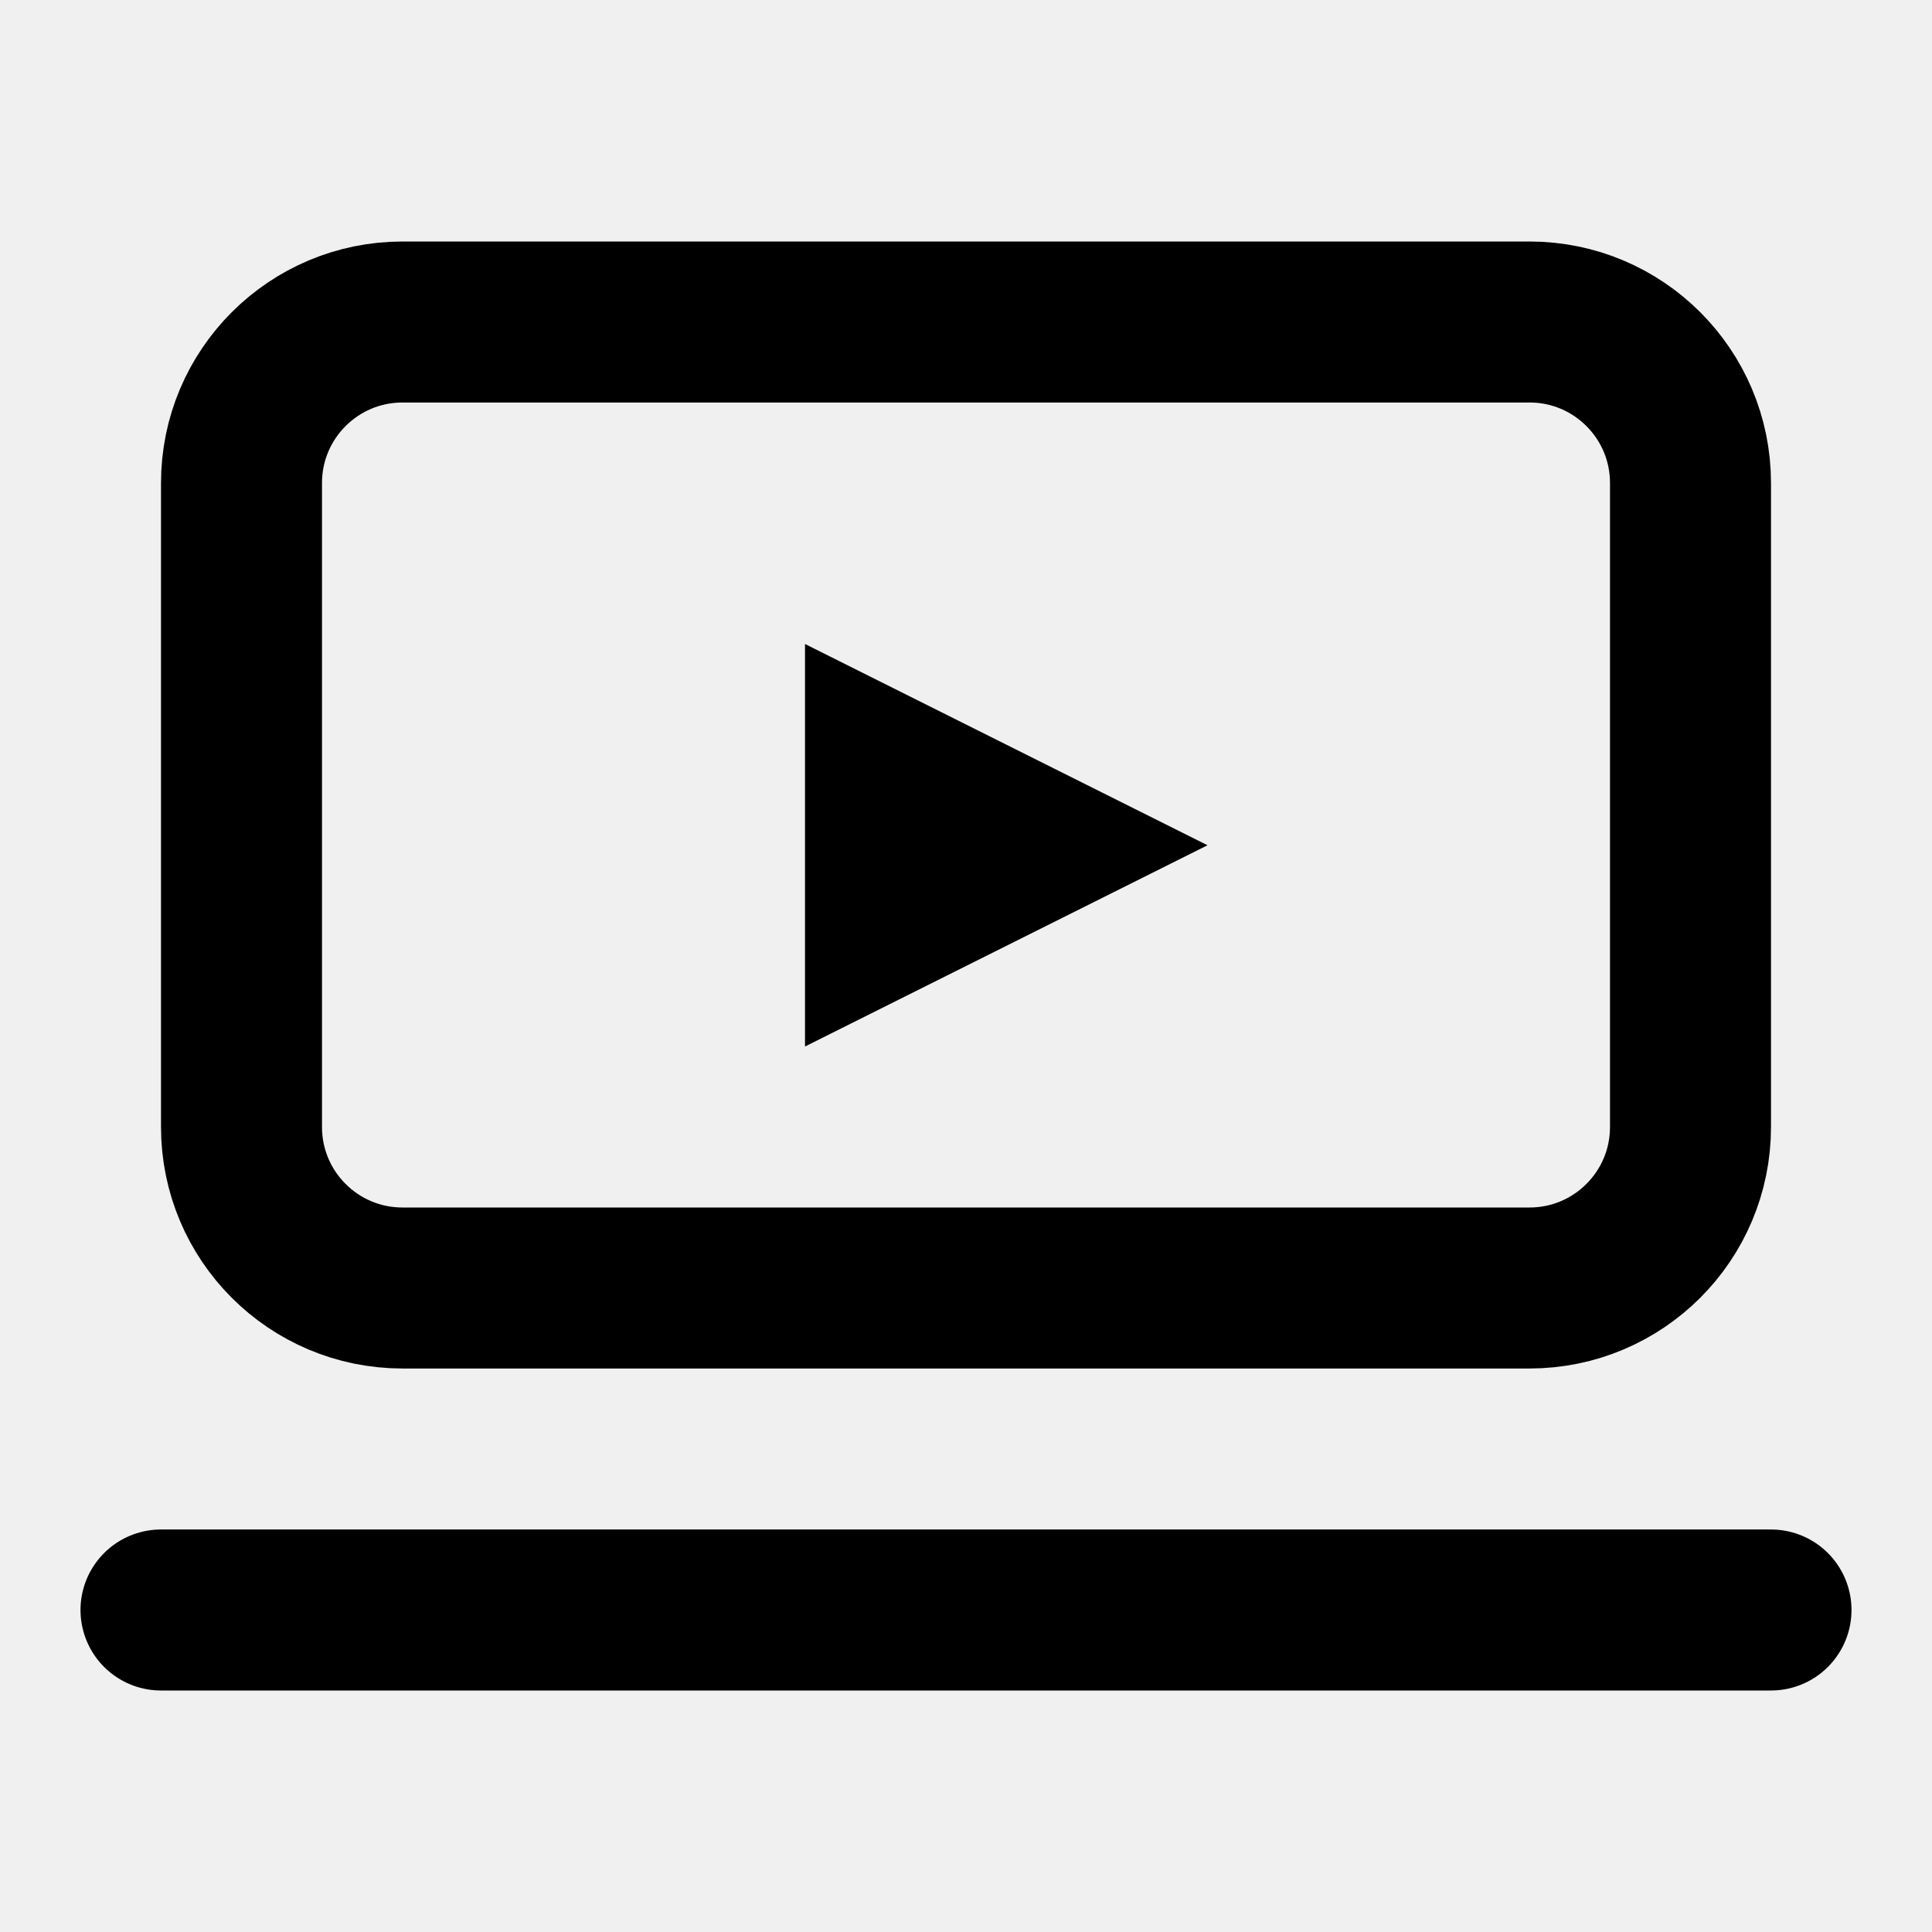
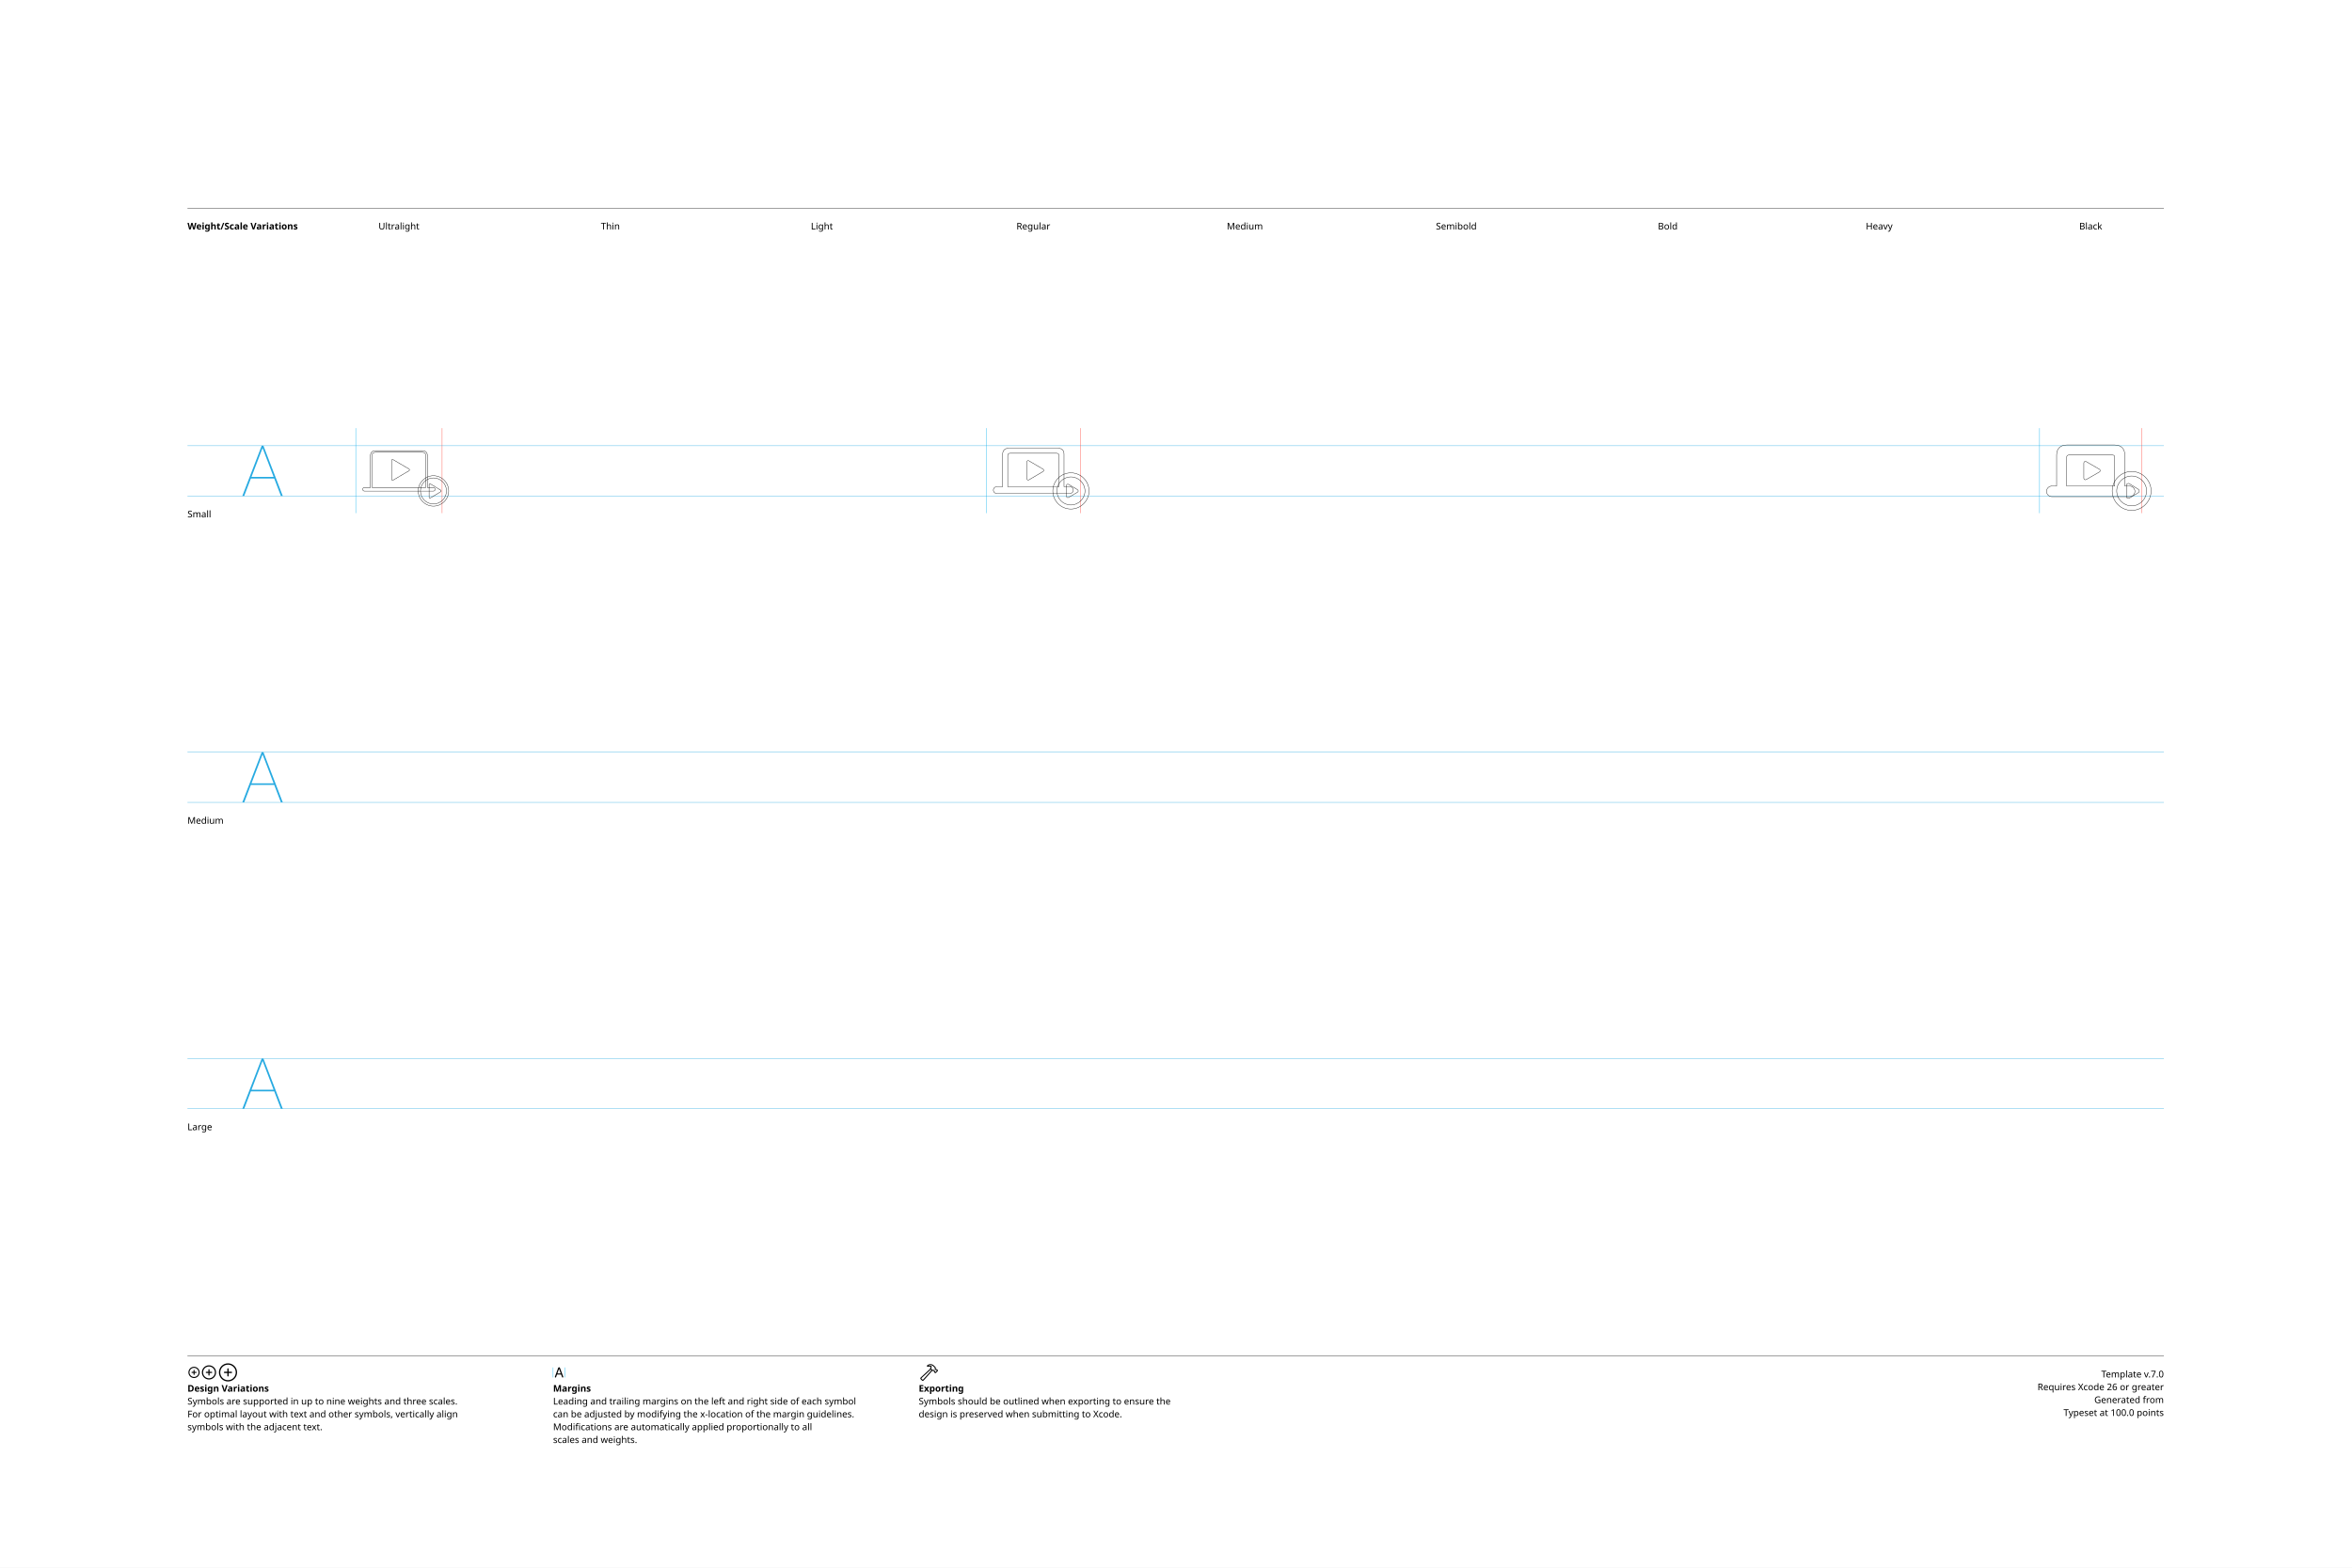
- <svg xmlns="http://www.w3.org/2000/svg" width="24" height="24" viewBox="0 0 24 24" fill="none" stroke="currentColor" stroke-width="2" stroke-linecap="round" stroke-linejoin="round">
-   <rect x="3" y="4" width="18" height="12" rx="2" />
-   <path d="M2 20h20" />
-   <polygon points="10 8 15 10.5 10 13 10 8" fill="currentColor" stroke="none" />
+ <svg xmlns="http://www.w3.org/2000/svg" version="1.1" viewBox="0 0 3300 2200">
+   <style>.defaults {-sfsymbols-variable-value-mode:color;-sfsymbols-draw-reverses-motion-groups:true}
+ 
+ .monochrome-0 {-sfsymbols-motion-group:1;-sfsymbols-layer-tags:-58efc4e9c4c0772c 7b348d31be1e3aca play.laptopcomputer}
+ .monochrome-1 {-sfsymbols-motion-group:1;-sfsymbols-layer-tags:-58efc4e9c4c0772c 7b348d31be1e3aca play.laptopcomputer}
+ .monochrome-2 {opacity:0.0;-sfsymbols-clear-behind:true;-sfsymbols-motion-group:0;-sfsymbols-layer-tags:-58efc4e9c4c0772c _badge play}
+ .monochrome-3 {-sfsymbols-motion-group:0;-sfsymbols-always-pulses:true;-sfsymbols-layer-tags:-58efc4e9c4c0772c _badge play}
+ .monochrome-4 {opacity:0.0;-sfsymbols-clear-behind:true;-sfsymbols-motion-group:0;-sfsymbols-always-pulses:true;-sfsymbols-layer-tags:-58efc4e9c4c0772c _badge play}
+ 
+ .multicolor-0:tintColor {-sfsymbols-motion-group:1;-sfsymbols-layer-tags:-58efc4e9c4c0772c 7b348d31be1e3aca play.laptopcomputer}
+ .multicolor-1:tintColor {-sfsymbols-motion-group:1;-sfsymbols-layer-tags:-58efc4e9c4c0772c 7b348d31be1e3aca play.laptopcomputer}
+ .multicolor-2:tintColor {opacity:0.0;-sfsymbols-clear-behind:true;-sfsymbols-motion-group:0;-sfsymbols-layer-tags:-58efc4e9c4c0772c _badge play}
+ .multicolor-3:tintColor {-sfsymbols-motion-group:0;-sfsymbols-always-pulses:true;-sfsymbols-layer-tags:-58efc4e9c4c0772c _badge play}
+ .multicolor-4:white {-sfsymbols-motion-group:0;-sfsymbols-always-pulses:true;-sfsymbols-layer-tags:-58efc4e9c4c0772c _badge play}
+ 
+ .hierarchical-0:secondary {-sfsymbols-motion-group:1;-sfsymbols-layer-tags:-58efc4e9c4c0772c 7b348d31be1e3aca play.laptopcomputer}
+ .hierarchical-1:secondary {-sfsymbols-motion-group:1;-sfsymbols-layer-tags:-58efc4e9c4c0772c 7b348d31be1e3aca play.laptopcomputer}
+ .hierarchical-2:primary {opacity:0.0;-sfsymbols-clear-behind:true;-sfsymbols-motion-group:0;-sfsymbols-layer-tags:-58efc4e9c4c0772c _badge play}
+ .hierarchical-3:primary {-sfsymbols-motion-group:0;-sfsymbols-always-pulses:true;-sfsymbols-layer-tags:-58efc4e9c4c0772c _badge play}
+ .hierarchical-4:primary {opacity:0.0;-sfsymbols-clear-behind:true;-sfsymbols-motion-group:0;-sfsymbols-always-pulses:true;-sfsymbols-layer-tags:-58efc4e9c4c0772c _badge play}
+ 
+ .SFSymbolsPreviewWireframe {fill:none;opacity:1.0;stroke:black;stroke-width:0.5}
+ </style>
+   <g id="Notes">
+     <rect height="2200" id="artboard" style="fill:white;opacity:1" width="3300" x="0" y="0" />
+     <line style="fill:none;stroke:black;opacity:1;stroke-width:0.5;" x1="263" x2="3036" y1="292" y2="292" />
+     <text style="stroke:none;fill:black;font-family:sans-serif;font-size:13;font-weight:bold;" transform="matrix(1 0 0 1 263 322)">Weight/Scale Variations</text>
+     <text style="stroke:none;fill:black;font-family:sans-serif;font-size:13;text-anchor:middle;" transform="matrix(1 0 0 1 559.711 322)">Ultralight</text>
+     <text style="stroke:none;fill:black;font-family:sans-serif;font-size:13;text-anchor:middle;" transform="matrix(1 0 0 1 856.422 322)">Thin</text>
+     <text style="stroke:none;fill:black;font-family:sans-serif;font-size:13;text-anchor:middle;" transform="matrix(1 0 0 1 1153.13 322)">Light</text>
+     <text style="stroke:none;fill:black;font-family:sans-serif;font-size:13;text-anchor:middle;" transform="matrix(1 0 0 1 1449.84 322)">Regular</text>
+     <text style="stroke:none;fill:black;font-family:sans-serif;font-size:13;text-anchor:middle;" transform="matrix(1 0 0 1 1746.56 322)">Medium</text>
+     <text style="stroke:none;fill:black;font-family:sans-serif;font-size:13;text-anchor:middle;" transform="matrix(1 0 0 1 2043.27 322)">Semibold</text>
+     <text style="stroke:none;fill:black;font-family:sans-serif;font-size:13;text-anchor:middle;" transform="matrix(1 0 0 1 2339.98 322)">Bold</text>
+     <text style="stroke:none;fill:black;font-family:sans-serif;font-size:13;text-anchor:middle;" transform="matrix(1 0 0 1 2636.69 322)">Heavy</text>
+     <text style="stroke:none;fill:black;font-family:sans-serif;font-size:13;text-anchor:middle;" transform="matrix(1 0 0 1 2933.4 322)">Black</text>
+     <line style="fill:none;stroke:black;opacity:1;stroke-width:0.5;" x1="263" x2="3036" y1="1903" y2="1903" />
+     <g transform="matrix(0.2 0 0 0.2 263 1933)">
+       <path d="m46.24 4.15c21.777 0 39.453-17.627 39.453-39.404s-17.676-39.404-39.453-39.404c-21.729 0-39.404 17.627-39.404 39.404s17.676 39.404 39.404 39.404Zm0-7.422c-17.676 0-31.934-14.307-31.934-31.982s14.258-31.982 31.934-31.982 31.982 14.307 31.982 31.982-14.307 31.982-31.982 31.982Zm3.613-17.773v-28.467c0-2.246-1.465-3.76-3.711-3.76-2.148 0-3.613 1.514-3.613 3.76v28.467c0 2.197 1.465 3.711 3.613 3.711 2.246 0 3.711-1.514 3.711-3.711Zm-17.822-10.596h28.418c2.197 0 3.711-1.465 3.711-3.613 0-2.197-1.514-3.711-3.711-3.711h-28.418c-2.246 0-3.76 1.514-3.76 3.711 0 2.148 1.514 3.613 3.76 3.613Z" />
+     </g>
+     <g transform="matrix(0.2 0 0 0.2 281.506 1933)">
+       <path d="m58.545 14.551c27.49 0 49.805-22.314 49.805-49.805s-22.314-49.805-49.805-49.805-49.805 22.314-49.805 49.805 22.314 49.805 49.805 49.805Zm0-8.301c-22.949 0-41.504-18.555-41.504-41.504s18.555-41.504 41.504-41.504 41.504 18.555 41.504 41.504-18.555 41.504-41.504 41.504Zm4.053-23.096v-36.914c0-2.49-1.709-4.199-4.15-4.199-2.393 0-4.053 1.709-4.053 4.199v36.914c0 2.441 1.66 4.15 4.053 4.15 2.441 0 4.15-1.66 4.15-4.15Zm-22.559-14.404h36.963c2.441 0 4.15-1.611 4.15-4.004 0-2.441-1.709-4.15-4.15-4.15h-36.963c-2.49 0-4.15 1.709-4.15 4.15 0 2.393 1.66 4.004 4.15 4.004Z" />
+     </g>
+     <g transform="matrix(0.2 0 0 0.2 304.924 1933)">
+       <path d="m74.853 28.32c35.107 0 63.623-28.467 63.623-63.574s-28.516-63.623-63.623-63.623-63.574 28.516-63.574 63.623 28.467 63.574 63.574 63.574Zm0-9.082c-30.127 0-54.492-24.365-54.492-54.492s24.365-54.492 54.492-54.492 54.492 24.365 54.492 54.492-24.365 54.492-54.492 54.492Zm4.443-30.322v-48.486c0-2.734-1.855-4.639-4.541-4.639-2.588 0-4.443 1.904-4.443 4.639v48.486c0 2.686 1.855 4.59 4.443 4.59 2.686 0 4.541-1.855 4.541-4.59Zm-28.711-19.775h48.486c2.686 0 4.59-1.807 4.59-4.395 0-2.734-1.855-4.59-4.59-4.59h-48.486c-2.734 0-4.59 1.855-4.59 4.59 0 2.588 1.855 4.395 4.59 4.395Z" />
+     </g>
+     <text style="stroke:none;fill:black;font-family:sans-serif;font-size:13;font-weight:bold;" transform="matrix(1 0 0 1 263 1953)">Design Variations</text>
+     <text style="stroke:none;fill:black;font-family:sans-serif;font-size:13;" transform="matrix(1 0 0 1 263 1971)">Symbols are supported in up to nine weights and three scales.</text>
+     <text style="stroke:none;fill:black;font-family:sans-serif;font-size:13;" transform="matrix(1 0 0 1 263 1989)">For optimal layout with text and other symbols, vertically align</text>
+     <text style="stroke:none;fill:black;font-family:sans-serif;font-size:13;" transform="matrix(1 0 0 1 263 2007)">symbols with the adjacent text.</text>
+     <line style="fill:none;stroke:#00AEEF;stroke-width:0.5;opacity:1.0;" x1="776" x2="776" y1="1919" y2="1933" />
+     <g transform="matrix(0.2 0 0 0.2 776 1933)">
+       <path d="m16.553 0.781c2.588 0 3.857-0.977 4.785-3.711l20.557-57.52h0.244l20.605 57.52c0.928 2.734 2.197 3.711 4.736 3.711 2.588 0 4.248-1.562 4.248-4.004 0-0.83-0.146-1.611-0.537-2.637l-22.9-60.986c-1.123-2.979-3.125-4.492-6.25-4.492-3.027 0-5.078 1.465-6.152 4.443l-22.9 61.084c-0.391 1.025-0.537 1.807-0.537 2.637 0 2.441 1.562 3.955 4.102 3.955Zm10.205-20.947h30.664c2.002 0 3.662-1.66 3.662-3.662 0-2.051-1.66-3.662-3.662-3.662h-30.664c-2.002 0-3.662 1.611-3.662 3.662 0 2.002 1.66 3.662 3.662 3.662Z" />
+     </g>
+     <line style="fill:none;stroke:#00AEEF;stroke-width:0.5;opacity:1.0;" x1="792.836" x2="792.836" y1="1919" y2="1933" />
+     <text style="stroke:none;fill:black;font-family:sans-serif;font-size:13;font-weight:bold;" transform="matrix(1 0 0 1 776 1953)">Margins</text>
+     <text style="stroke:none;fill:black;font-family:sans-serif;font-size:13;" transform="matrix(1 0 0 1 776 1971)">Leading and trailing margins on the left and right side of each symbol</text>
+     <text style="stroke:none;fill:black;font-family:sans-serif;font-size:13;" transform="matrix(1 0 0 1 776 1989)">can be adjusted by modifying the x-location of the margin guidelines.</text>
+     <text style="stroke:none;fill:black;font-family:sans-serif;font-size:13;" transform="matrix(1 0 0 1 776 2007)">Modifications are automatically applied proportionally to all</text>
+     <text style="stroke:none;fill:black;font-family:sans-serif;font-size:13;" transform="matrix(1 0 0 1 776 2025)">scales and weights.</text>
+     <g transform="matrix(0.2 0 0 0.2 1289 1933)">
+       <path d="m14.209 13.135 7.861 7.861c4.297 4.395 9.326 4.102 13.867-1.025l60.693-68.213-4.883-4.883-60.254 67.676c-1.807 1.953-3.467 2.441-5.811 0.098l-5.176-5.127c-2.295-2.295-1.807-3.955 0.195-5.811l67.481-62.158-4.883-4.834-68.066 62.598c-4.98 4.59-5.322 9.473-1.025 13.818Zm44.873-97.461c-2.051 2.002-2.246 4.883-1.074 6.787 1.123 1.807 3.467 3.027 6.592 2.246 5.859-1.66 12.598-2.393 18.896 0.928l-2.686 7.129c-1.611 4.004-0.732 6.885 1.709 9.424l10.254 10.303c2.344 2.393 4.541 2.441 7.08 1.953l4.443-0.732 2.588 2.539-0.195 2.246c-0.098 2.295 0.537 4.297 2.783 6.494l3.369 3.32c2.295 2.295 5.518 2.49 7.812 0.195l12.988-13.037c2.295-2.344 2.148-5.371-0.195-7.666l-3.418-3.418c-2.197-2.197-4.053-3.027-6.348-2.881l-2.344 0.244-2.441-2.441 1.025-4.688c0.635-2.734-0.244-4.98-2.881-7.617l-11.279-11.182c-12.94-12.842-35.596-11.035-46.68-0.146Zm7.08 2.051c8.789-6.396 25.977-5.664 33.691 1.953l12.305 12.207c1.025 1.025 1.221 1.807 0.928 3.32l-1.465 6.641 6.738 6.689 4.395-0.244c1.123-0.049 1.514 0.049 2.344 0.879l2.539 2.49-10.84 10.84-2.49-2.49c-0.83-0.879-0.977-1.221-0.928-2.393l0.293-4.346-6.689-6.738-6.836 1.172c-1.416 0.293-2.051 0.195-3.174-0.879l-8.936-8.887c-1.074-1.025-1.172-1.709-0.488-3.369l4.59-11.475c-6.104-6.348-17.041-7.52-25.586-4.59-0.684 0.244-0.928-0.391-0.391-0.781Z" />
+     </g>
+     <text style="stroke:none;fill:black;font-family:sans-serif;font-size:13;font-weight:bold;" transform="matrix(1 0 0 1 1289 1953)">Exporting</text>
+     <text style="stroke:none;fill:black;font-family:sans-serif;font-size:13;" transform="matrix(1 0 0 1 1289 1971)">Symbols should be outlined when exporting to ensure the</text>
+     <text style="stroke:none;fill:black;font-family:sans-serif;font-size:13;" transform="matrix(1 0 0 1 1289 1989)">design is preserved when submitting to Xcode.</text>
+     <text id="template-version" style="stroke:none;fill:black;font-family:sans-serif;font-size:13;text-anchor:end;" transform="matrix(1 0 0 1 3036 1933)">Template v.7.0</text>
+     <text style="stroke:none;fill:black;font-family:sans-serif;font-size:13;text-anchor:end;" transform="matrix(1 0 0 1 3036 1951)">Requires Xcode 26 or greater</text>
+     <text id="descriptive-name" style="stroke:none;fill:black;font-family:sans-serif;font-size:13;text-anchor:end;" transform="matrix(1 0 0 1 3036 1969)">Generated from </text>
+     <text style="stroke:none;fill:black;font-family:sans-serif;font-size:13;text-anchor:end;" transform="matrix(1 0 0 1 3036 1987)">Typeset at 100.0 points</text>
+     <text style="stroke:none;fill:black;font-family:sans-serif;font-size:13;" transform="matrix(1 0 0 1 263 726)">Small</text>
+     <text style="stroke:none;fill:black;font-family:sans-serif;font-size:13;" transform="matrix(1 0 0 1 263 1156)">Medium</text>
+     <text style="stroke:none;fill:black;font-family:sans-serif;font-size:13;" transform="matrix(1 0 0 1 263 1586)">Large</text>
+   </g>
+   <g id="Guides">
+     <g id="H-reference" style="fill:#27AAE1;stroke:none;" transform="matrix(1 0 0 1 339 696)">
+       <path d="M0.994 0L3.638 0L29.328-67.132L30.03-67.132L30.03-70.459L28.123-70.459ZM11.688-24.48L46.981-24.48L46.231-26.729L12.438-26.729ZM55.12 0L57.764 0L30.638-70.459L29.433-70.459L29.433-67.132Z" />
+     </g>
+     <line id="Baseline-S" style="fill:none;stroke:#27AAE1;opacity:1;stroke-width:0.5;" x1="263" x2="3036" y1="696" y2="696" />
+     <line id="Capline-S" style="fill:none;stroke:#27AAE1;opacity:1;stroke-width:0.5;" x1="263" x2="3036" y1="625.541" y2="625.541" />
+     <g id="H-reference" style="fill:#27AAE1;stroke:none;" transform="matrix(1 0 0 1 339 1126)">
+       <path d="M0.994 0L3.638 0L29.328-67.132L30.03-67.132L30.03-70.459L28.123-70.459ZM11.688-24.48L46.981-24.48L46.231-26.729L12.438-26.729ZM55.12 0L57.764 0L30.638-70.459L29.433-70.459L29.433-67.132Z" />
+     </g>
+     <line id="Baseline-M" style="fill:none;stroke:#27AAE1;opacity:1;stroke-width:0.5;" x1="263" x2="3036" y1="1126" y2="1126" />
+     <line id="Capline-M" style="fill:none;stroke:#27AAE1;opacity:1;stroke-width:0.5;" x1="263" x2="3036" y1="1055.54" y2="1055.54" />
+     <g id="H-reference" style="fill:#27AAE1;stroke:none;" transform="matrix(1 0 0 1 339 1556)">
+       <path d="M0.994 0L3.638 0L29.328-67.132L30.03-67.132L30.03-70.459L28.123-70.459ZM11.688-24.48L46.981-24.48L46.231-26.729L12.438-26.729ZM55.12 0L57.764 0L30.638-70.459L29.433-70.459L29.433-67.132Z" />
+     </g>
+     <line id="Baseline-L" style="fill:none;stroke:#27AAE1;opacity:1;stroke-width:0.5;" x1="263" x2="3036" y1="1556" y2="1556" />
+     <line id="Capline-L" style="fill:none;stroke:#27AAE1;opacity:1;stroke-width:0.5;" x1="263" x2="3036" y1="1485.54" y2="1485.54" />
+     <line id="right-margin-Black-S" style="fill:none;stroke:#FF3B30;stroke-width:0.5;opacity:1.0;" x1="3005.18" x2="3005.18" y1="600.785" y2="720.121" />
+     <line id="left-margin-Black-S" style="fill:none;stroke:#00AEEF;stroke-width:0.5;opacity:1.0;" x1="2861.62" x2="2861.62" y1="600.785" y2="720.121" />
+     <line id="right-margin-Regular-S" style="fill:none;stroke:#FF3B30;stroke-width:0.5;opacity:1.0;" x1="1515.74" x2="1515.74" y1="600.785" y2="720.121" />
+     <line id="left-margin-Regular-S" style="fill:none;stroke:#00AEEF;stroke-width:0.5;opacity:1.0;" x1="1383.95" x2="1383.95" y1="600.785" y2="720.121" />
+     <line id="right-margin-Ultralight-S" style="fill:none;stroke:#FF3B30;stroke-width:0.5;opacity:1.0;" x1="620.292" x2="620.292" y1="600.785" y2="720.121" />
+     <line id="left-margin-Ultralight-S" style="fill:none;stroke:#00AEEF;stroke-width:0.5;opacity:1.0;" x1="499.131" x2="499.131" y1="600.785" y2="720.121" />
+   </g>
+   <g id="Symbols">
+     <g id="Black-S" transform="matrix(1 0 0 1 2861.62 696)">
+       <path class="monochrome-0 multicolor-0:tintColor hierarchical-0:secondary SFSymbolsPreviewWireframe" d="M9.766-6.445C9.766-2.393 13.184 0.977 17.236 0.977L126.318 0.977C130.371 0.977 133.789-2.393 133.789-6.445C133.789-10.498 130.371-13.867 126.318-13.867L119.629-13.867L119.629-57.422C119.629-66.309 114.404-71.533 105.518-71.533L38.037-71.533C29.15-71.533 23.926-66.309 23.926-57.422L23.926-13.867L17.236-13.867C13.184-13.867 9.766-10.498 9.766-6.445ZM38.086-13.867L38.086-54.297C38.086-56.543 39.111-57.373 41.162-57.373L102.393-57.373C104.443-57.373 105.469-56.543 105.469-54.297L105.469-13.867Z" />
+       <path class="monochrome-1 multicolor-1:tintColor hierarchical-1:secondary SFSymbolsPreviewWireframe" d="M62.109-24.707C62.109-23.047 63.965-22.168 65.478-23.047L84.033-33.691C85.547-34.522 85.498-36.621 84.033-37.451L65.478-48.193C63.965-49.072 62.109-48.096 62.109-46.435Z" />
+       <path class="monochrome-2 multicolor-2:tintColor hierarchical-2:primary SFSymbolsPreviewWireframe" d="M129.204 20.249C144.145 20.249 156.499 7.847 156.499-7.095C156.499-22.036 144.145-34.341 129.204-34.341C114.263-34.341 101.909-22.036 101.909-7.095C101.909 7.847 114.263 20.249 129.204 20.249Z" />
+       <path class="monochrome-3 multicolor-3:tintColor hierarchical-3:primary SFSymbolsPreviewWireframe" d="M129.204 13.901C140.679 13.901 150.151 4.331 150.151-7.095C150.151-18.52 140.679-27.993 129.204-27.993C117.729-27.993 108.257-18.52 108.257-7.095C108.257 4.331 117.729 13.901 129.204 13.901Z" />
+       <path class="monochrome-4 multicolor-4:white hierarchical-4:primary SFSymbolsPreviewWireframe" d="M121.88 0.669L121.88-14.809C121.88-17.153 124.175-18.325 126.128-17.105L138.628-9.292C140.532-8.071 140.483-5.776 138.725-4.702L126.128 2.964C124.175 4.185 121.88 3.013 121.88 0.669Z" />
+     </g>
+     <g id="Regular-S" transform="matrix(1 0 0 1 1383.95 696)">
+       <path class="monochrome-0 multicolor-0:tintColor hierarchical-0:secondary SFSymbolsPreviewWireframe" d="M9.766-8.203C9.766-5.615 11.914-3.467 14.453-3.467L117.334-3.467C119.922-3.467 122.021-5.615 122.021-8.203C122.021-10.84 119.922-12.988 117.334-12.988L108.936-12.988L108.936-58.643C108.936-64.111 106.006-66.943 100.537-66.943L31.25-66.943C26.123-66.943 22.852-64.111 22.852-58.643L22.852-12.988L14.453-12.988C11.914-12.988 9.766-10.84 9.766-8.203ZM29.932-12.988L29.932-56.543C29.932-58.789 31.006-59.912 33.252-59.912L98.535-59.912C100.781-59.912 101.904-58.789 101.904-56.543L101.904-12.988Z" />
+       <path class="monochrome-1 multicolor-1:tintColor hierarchical-1:secondary SFSymbolsPreviewWireframe" d="M56.738-24.17C56.738-22.51 58.496-21.875 59.766-22.656L79.639-34.375C80.908-35.156 80.859-36.816 79.59-37.598L59.766-49.268C58.496-50.049 56.738-49.463 56.738-47.803Z" />
+       <path class="monochrome-2 multicolor-2:tintColor hierarchical-2:primary SFSymbolsPreviewWireframe" d="M118.587 18.345C132.454 18.345 144.026 6.821 144.026-7.046C144.026-20.962 132.551-32.437 118.587-32.437C104.671-32.437 93.196-20.962 93.196-7.046C93.196 6.968 104.622 18.345 118.587 18.345Z" />
+       <path class="monochrome-3 multicolor-3:tintColor hierarchical-3:primary SFSymbolsPreviewWireframe" d="M118.587 12.681C129.28 12.681 138.313 3.696 138.313-7.046C138.313-17.837 129.426-26.724 118.587-26.724C107.796-26.724 98.909-17.837 98.909-7.046C98.909 3.794 107.796 12.681 118.587 12.681Z" />
+       <path class="monochrome-4 multicolor-4:white hierarchical-4:primary SFSymbolsPreviewWireframe" d="M112.288 0.376L112.288-14.517C112.288-16.274 114.046-16.958 115.559-16.079L127.62-8.999C129.231-8.022 129.378-6.118 127.913-5.288L115.559 1.938C114.046 2.866 112.288 2.134 112.288 0.376Z" />
+     </g>
+     <g id="Ultralight-S" transform="matrix(1 0 0 1 499.131 696)">
+       <path class="monochrome-0 multicolor-0:tintColor hierarchical-0:secondary SFSymbolsPreviewWireframe" d="M9.766-9.384C9.766-7.886 10.779-6.827 12.274-6.827L108.888-6.827C110.34-6.827 111.396-7.886 111.396-9.384C111.396-10.84 110.34-11.898 108.888-11.898L100.535-11.898L100.535-56.281C100.535-61.114 98.059-63.538 93.272-63.538L27.89-63.538C23.126-63.538 20.627-61.114 20.627-56.281L20.627-11.898L12.274-11.898C10.779-11.898 9.766-10.84 9.766-9.384ZM22.848-11.898L22.848-56.089C22.848-59.606 24.603-61.365 28.166-61.365L92.995-61.365C96.558-61.365 98.317-59.606 98.317-56.089L98.317-11.898Z" />
+       <path class="monochrome-1 multicolor-1:tintColor hierarchical-1:secondary SFSymbolsPreviewWireframe" d="M50.199-23.398C50.199-22.237 51.458-21.693 52.5-22.248L74.644-35.283C75.686-35.928 75.683-37.316 74.64-37.916L52.5-50.902C51.458-51.547 50.199-51.007 50.199-49.846Z" />
+       <path class="monochrome-2 multicolor-2:tintColor hierarchical-2:primary SFSymbolsPreviewWireframe" d="M109.043 14.303C120.731 14.303 130.396 4.687 130.396-7.046C130.396-18.782 120.783-28.395 109.043-28.395C97.352-28.395 87.694-18.737 87.694-7.046C87.694 4.697 97.349 14.303 109.043 14.303Z" />
+       <path class="monochrome-3 multicolor-3:tintColor hierarchical-3:primary SFSymbolsPreviewWireframe" d="M109.043 11.273C119.055 11.273 127.317 3.015 127.317-7.046C127.317-17.065 119.111-25.316 109.043-25.316C99.024-25.316 90.773-17.02 90.773-7.046C90.773 3.022 99.024 11.273 109.043 11.273Z" />
+       <path class="monochrome-4 multicolor-4:white hierarchical-4:primary SFSymbolsPreviewWireframe" d="M102.926 2.011L102.926-16.106C102.926-17.001 103.957-17.412 104.699-16.942L119.212-8.091C120.051-7.523 120.061-6.436 119.187-5.924L104.699 2.847C103.912 3.366 102.926 2.951 102.926 2.011Z" />
+     </g>
+   </g>
</svg>
